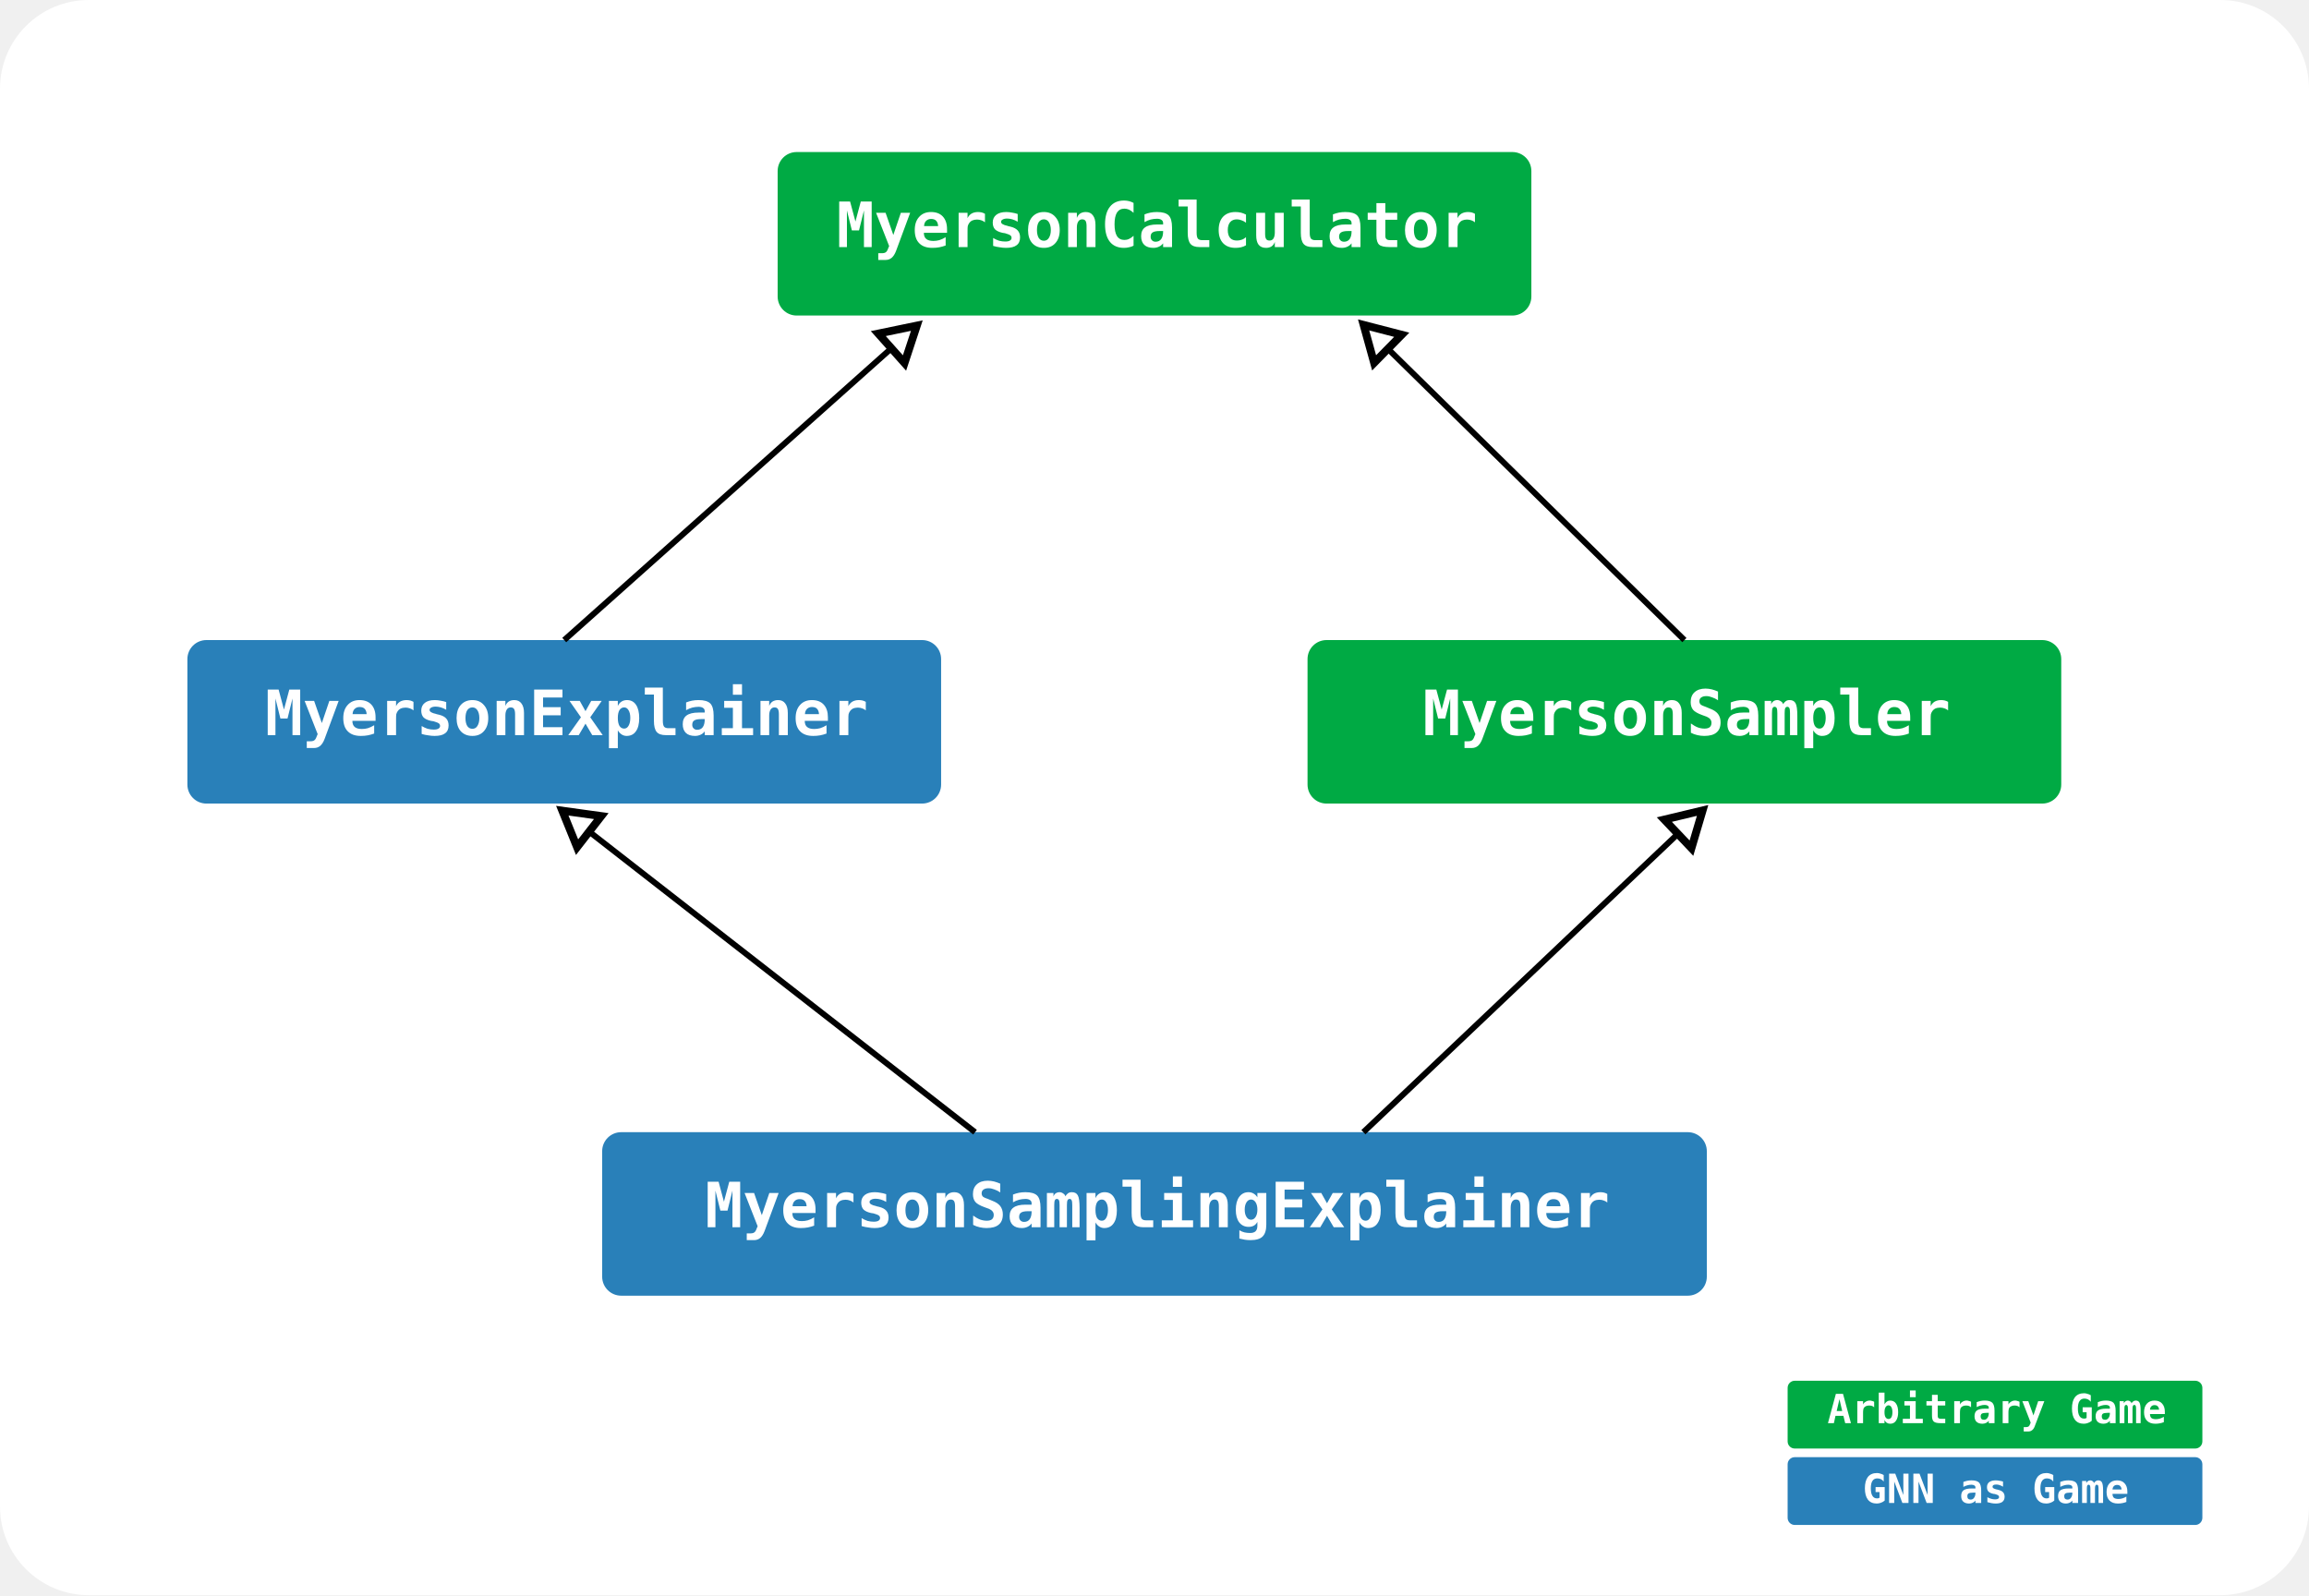
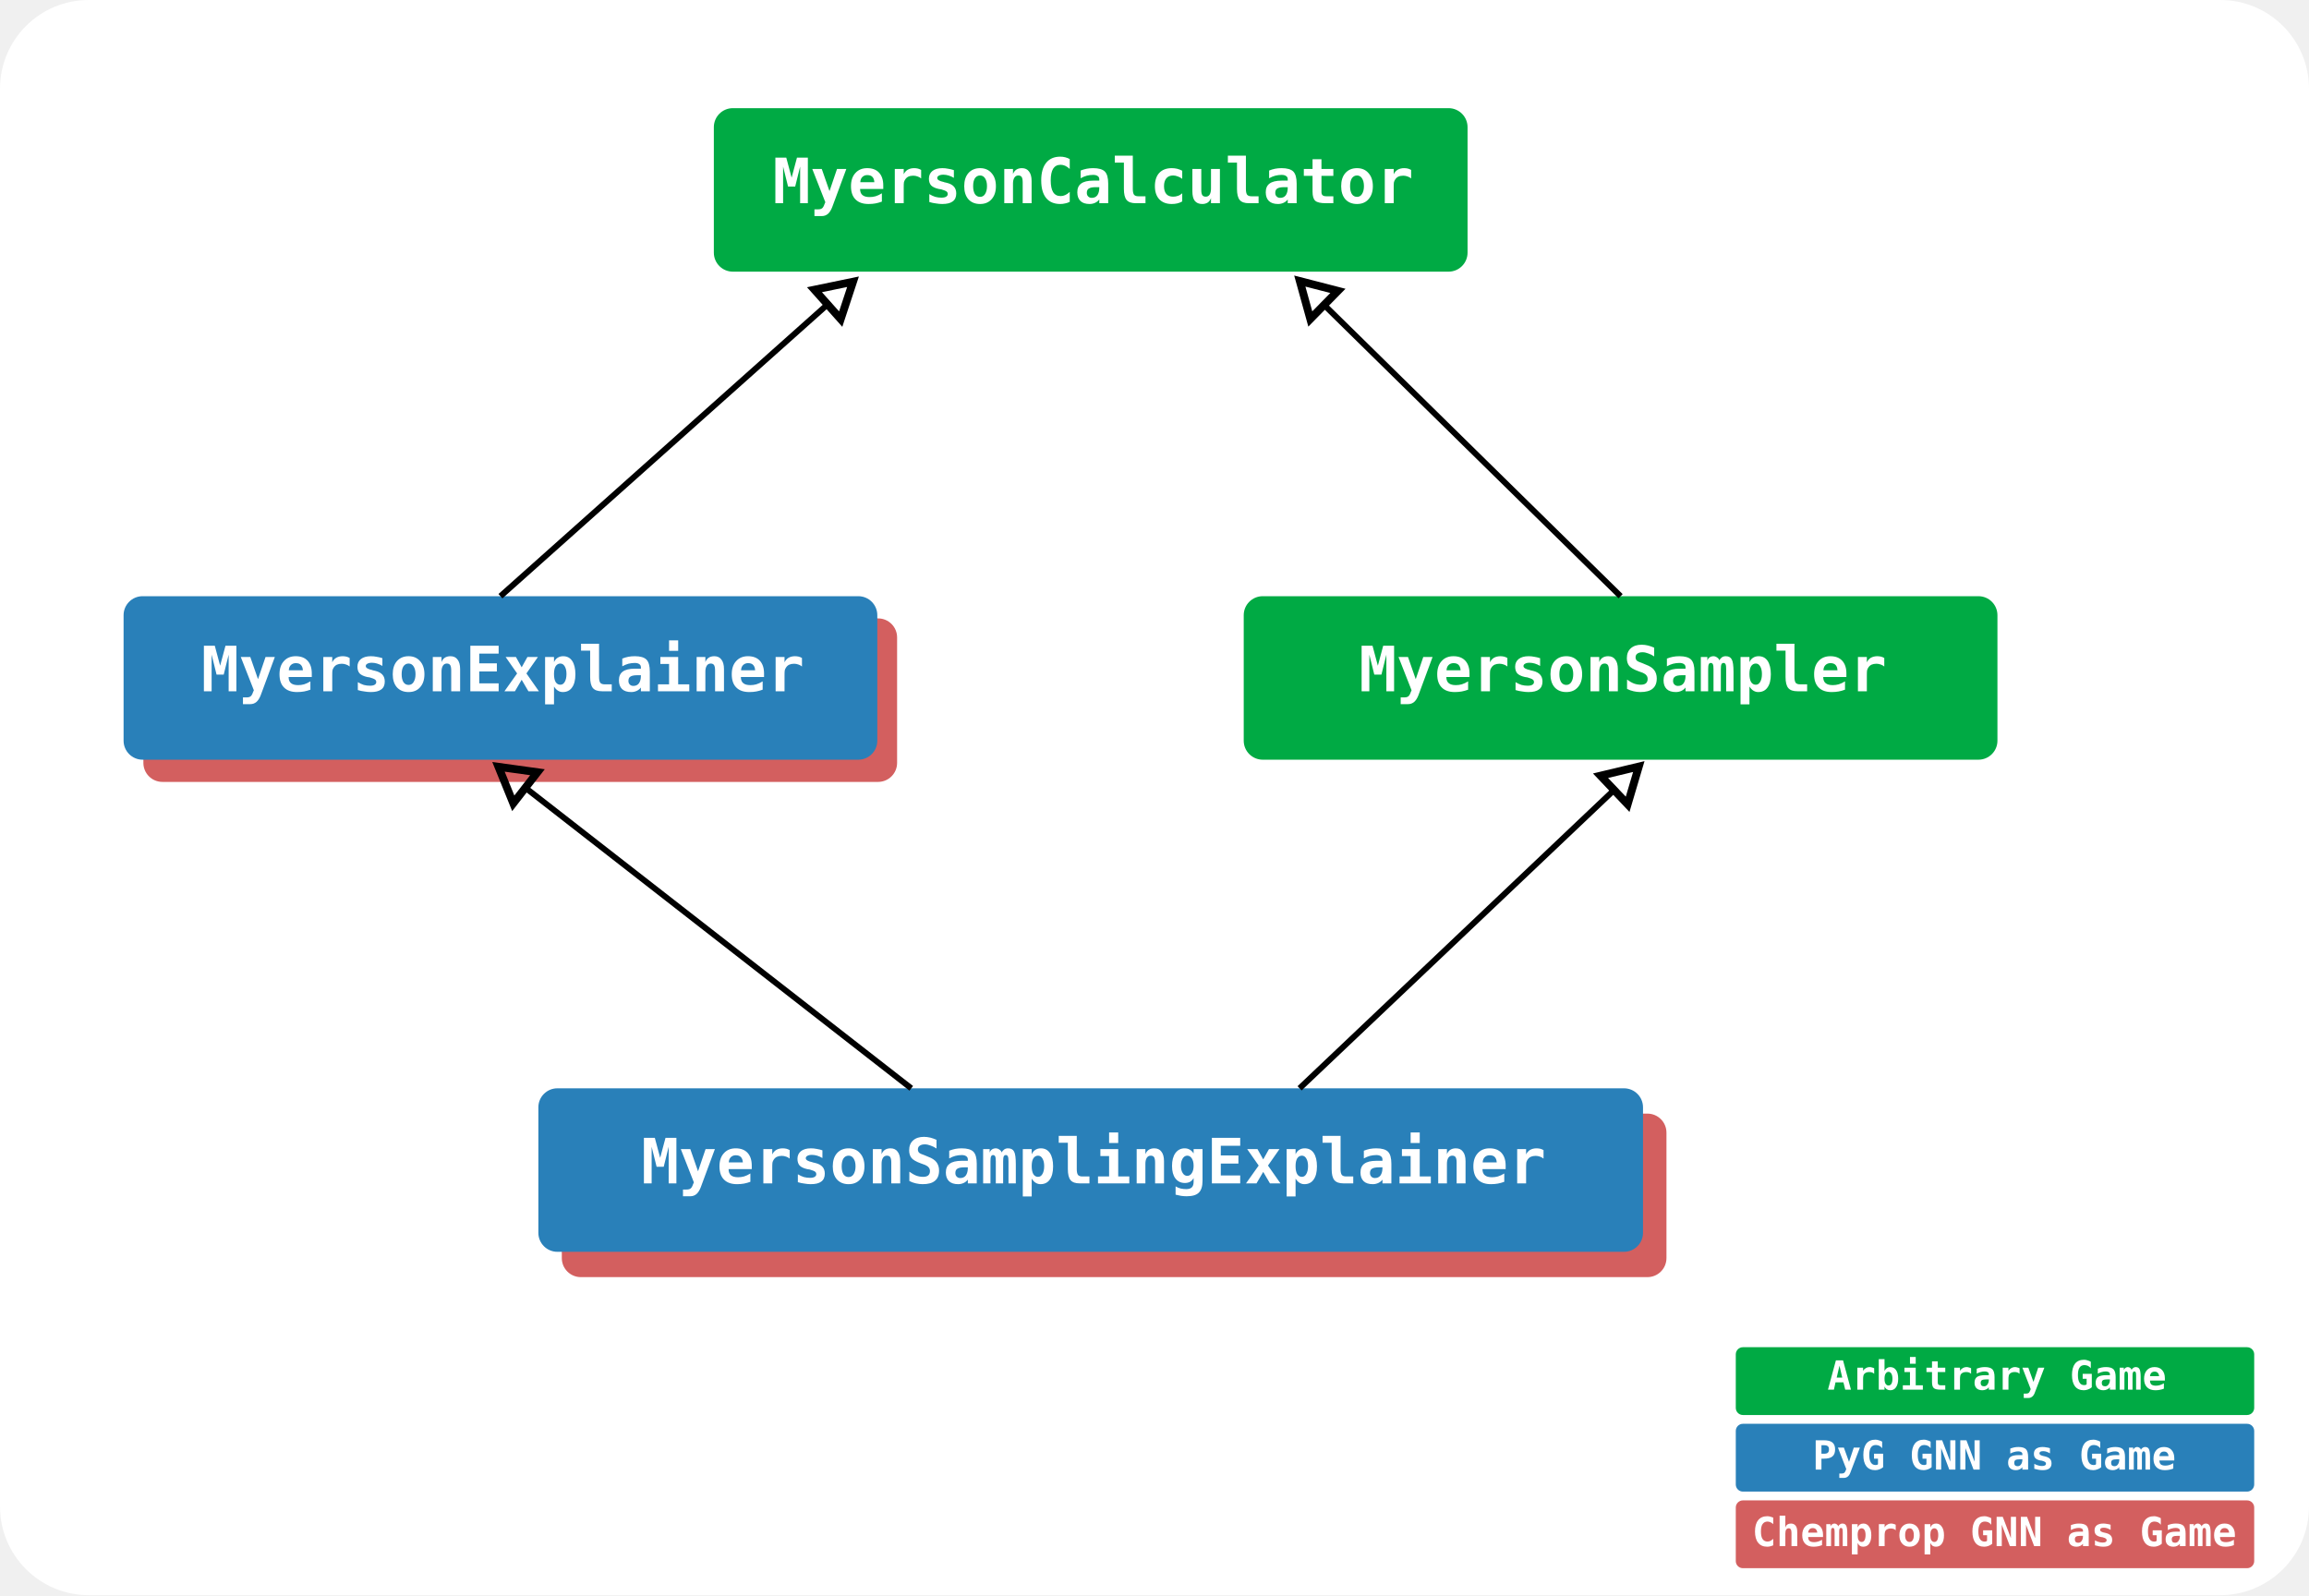
<svg xmlns="http://www.w3.org/2000/svg" width="182.164mm" height="125.847mm" viewBox="0 0 182.164 125.847" version="1.1" id="svg5" xml:space="preserve">
  <defs id="defs2">
    <marker style="overflow:visible" id="EmptyTriangleIn" refX="-1" refY="0" orient="auto-start-reverse" markerWidth="9" markerHeight="9" viewBox="0 0 5.824 6.733" preserveAspectRatio="xMidYMid">
      <path transform="scale(0.5)" style="fill:context-fill;fill-rule:evenodd;stroke:context-stroke;stroke-width:2" d="M 5.77,0 -2.88,5 V -5 Z" id="path153" />
    </marker>
    <marker style="overflow:visible" id="EmptyTriangleIn-3" refX="-1" refY="0" orient="auto-start-reverse" markerWidth="9" markerHeight="9" viewBox="0 0 5.824 6.733" preserveAspectRatio="xMidYMid">
      <path transform="scale(0.5)" style="fill:context-fill;fill-rule:evenodd;stroke:context-stroke;stroke-width:2" d="M 5.77,0 -2.88,5 V -5 Z" id="path153-6" />
    </marker>
    <marker style="overflow:visible" id="EmptyTriangleIn-2" refX="-1" refY="0" orient="auto-start-reverse" markerWidth="9" markerHeight="9" viewBox="0 0 5.824 6.733" preserveAspectRatio="xMidYMid">
      <path transform="scale(0.5)" style="fill:context-fill;fill-rule:evenodd;stroke:context-stroke;stroke-width:2" d="M 5.77,0 -2.88,5 V -5 Z" id="path153-1" />
    </marker>
    <marker style="overflow:visible" id="EmptyTriangleIn-4" refX="-1" refY="0" orient="auto-start-reverse" markerWidth="9" markerHeight="9" viewBox="0 0 5.824 6.733" preserveAspectRatio="xMidYMid">
      <path transform="scale(0.5)" style="fill:context-fill;fill-rule:evenodd;stroke:context-stroke;stroke-width:2" d="M 5.77,0 -2.88,5 V -5 Z" id="path153-7" />
    </marker>
  </defs>
  <g id="layer1" transform="translate(-13.91791)">
    <rect style="fill:#ffffff;stroke-width:1.046;stroke-linecap:round;stroke-linejoin:round;-inkscape-stroke:none;stop-color:#000000" id="rect788" width="182.164" height="125.847" x="13.918" y="0" rx="7" />
-     <rect style="fill:#00aa44;fill-opacity:1;stroke-width:1.046;stroke-linecap:round;stroke-linejoin:round;-inkscape-stroke:none;stop-color:#000000" id="rect1095" width="59.463" height="12.899" x="75.269" y="11.994" rx="1.5" />
-     <rect style="fill:#00aa44;fill-opacity:1;stroke-width:1.046;stroke-linecap:round;stroke-linejoin:round;-inkscape-stroke:none;stop-color:#000000" id="rect1095-8" width="59.463" height="12.899" x="117.073" y="50.496" rx="1.5" />
-     <rect style="fill:#2980b9;stroke-width:1.046;stroke-linecap:round;stroke-linejoin:round;-inkscape-stroke:none;stop-color:#000000;fill-opacity:1" id="rect1095-4" width="59.463" height="12.899" x="28.702" y="50.496" rx="1.5" />
-     <rect style="fill:#2980b9;fill-opacity:1;stroke-width:1.046;stroke-linecap:round;stroke-linejoin:round;-inkscape-stroke:none;stop-color:#000000" id="rect1095-7" width="87.149" height="12.899" x="61.425" y="89.32" rx="1.5" />
+     <rect style="fill:#d35f5f;fill-opacity:1;stroke-width:1.046;stroke-linecap:round;stroke-linejoin:round;-inkscape-stroke:none;stop-color:#000000" id="rect1095-7-5" width="87.149" height="12.899" x="58.241" y="87.856" rx="1.5" ry="1.5" />
+     <rect style="fill:#d35f5f;fill-opacity:1;stroke-width:1.046;stroke-linecap:round;stroke-linejoin:round;-inkscape-stroke:none;stop-color:#000000" id="rect1095-4-6" width="59.463" height="12.899" x="25.23" y="48.787" rx="1.5" ry="1.5" />
+     <rect style="fill:#00aa44;fill-opacity:1;stroke-width:1.046;stroke-linecap:round;stroke-linejoin:round;-inkscape-stroke:none;stop-color:#000000" id="rect1095" width="59.463" height="12.899" x="70.235" y="8.533" rx="1.5" ry="1.5" />
+     <rect style="fill:#00aa44;fill-opacity:1;stroke-width:1.046;stroke-linecap:round;stroke-linejoin:round;-inkscape-stroke:none;stop-color:#000000" id="rect1095-8" width="59.463" height="12.899" x="112.039" y="47.035" rx="1.5" ry="1.5" />
+     <rect style="fill:#2980b9;fill-opacity:1;stroke-width:1.046;stroke-linecap:round;stroke-linejoin:round;-inkscape-stroke:none;stop-color:#000000" id="rect1095-4" width="59.463" height="12.899" x="23.668" y="47.035" rx="1.5" ry="1.5" />
+     <rect style="fill:#2980b9;fill-opacity:1;stroke-width:1.046;stroke-linecap:round;stroke-linejoin:round;-inkscape-stroke:none;stop-color:#000000" id="rect1095-7" width="87.149" height="12.899" x="56.391" y="85.859" rx="1.5" ry="1.5" />
    <text xml:space="preserve" style="font-style:normal;font-variant:normal;font-weight:bold;font-stretch:normal;font-size:19.756px;line-height:normal;font-family:sans-serif;-inkscape-font-specification:'sans-serif Bold';text-decoration-color:#000000;text-orientation:upright;fill:#ff0000;stroke-width:1.046;stroke-linecap:round;stroke-linejoin:round;-inkscape-stroke:none;stop-color:#000000" x="60.721" y="122.072" id="text844">
      <tspan id="tspan842" style="font-style:normal;font-variant:normal;font-weight:bold;font-stretch:normal;font-family:sans-serif;-inkscape-font-specification:'sans-serif Bold';stroke-width:1.046" x="60.721" y="122.072" />
    </text>
-     <text xml:space="preserve" style="font-style:normal;font-variant:normal;font-weight:bold;font-stretch:normal;font-size:4.939px;line-height:normal;font-family:monospace;-inkscape-font-specification:'monospace Bold';text-decoration-color:#000000;text-orientation:upright;fill:#ffffff;stroke-width:1.046;stroke-linecap:round;stroke-linejoin:round;-inkscape-stroke:none;stop-color:#000000" x="126.171" y="57.994" id="text898-2">
-       <tspan id="tspan896-3" style="font-style:normal;font-variant:normal;font-weight:bold;font-stretch:normal;font-size:4.939px;font-family:monospace;-inkscape-font-specification:'monospace Bold';fill:#ffffff;stroke-width:1.046" x="126.171" y="57.994">MyersonSampler</tspan>
+     <text xml:space="preserve" style="font-style:normal;font-variant:normal;font-weight:bold;font-stretch:normal;font-size:4.939px;line-height:normal;font-family:monospace;-inkscape-font-specification:'monospace Bold';text-decoration-color:#000000;text-orientation:upright;fill:#ffffff;stroke-width:1.046;stroke-linecap:round;stroke-linejoin:round;-inkscape-stroke:none;stop-color:#000000" x="121.137" y="54.533" id="text898-2">
+       <tspan id="tspan896-3" style="font-style:normal;font-variant:normal;font-weight:bold;font-stretch:normal;font-size:4.939px;font-family:monospace;-inkscape-font-specification:'monospace Bold';fill:#ffffff;stroke-width:1.046" x="121.137" y="54.533">MyersonSampler</tspan>
    </text>
-     <text xml:space="preserve" style="font-style:normal;font-variant:normal;font-weight:bold;font-stretch:normal;font-size:4.939px;line-height:normal;font-family:monospace;-inkscape-font-specification:'monospace Bold';text-decoration-color:#000000;text-orientation:upright;fill:#ffffff;stroke-width:1.046;stroke-linecap:round;stroke-linejoin:round;-inkscape-stroke:none;stop-color:#000000" x="34.836" y="57.994" id="text1037">
-       <tspan id="tspan1035" style="fill:#ffffff;stroke-width:1.046" x="34.836" y="57.994">MyersonExplainer</tspan>
+     <text xml:space="preserve" style="font-style:normal;font-variant:normal;font-weight:bold;font-stretch:normal;font-size:4.939px;line-height:normal;font-family:monospace;-inkscape-font-specification:'monospace Bold';text-decoration-color:#000000;text-orientation:upright;fill:#ffffff;stroke-width:1.046;stroke-linecap:round;stroke-linejoin:round;-inkscape-stroke:none;stop-color:#000000" x="29.802" y="54.533" id="text1037">
+       <tspan id="tspan1035" style="fill:#ffffff;stroke-width:1.046" x="29.802" y="54.533">MyersonExplainer</tspan>
    </text>
-     <text xml:space="preserve" style="font-style:normal;font-variant:normal;font-weight:bold;font-stretch:normal;font-size:4.939px;line-height:normal;font-family:monospace;-inkscape-font-specification:'monospace Bold';text-decoration-color:#000000;text-orientation:upright;fill:#ffffff;stroke-width:1.046;stroke-linecap:round;stroke-linejoin:round;-inkscape-stroke:none;stop-color:#000000" x="69.547" y="96.818" id="text1041">
-       <tspan id="tspan1039" style="fill:#ffffff;stroke-width:1.046" x="69.547" y="96.818">MyersonSamplingExplainer</tspan>
+     <text xml:space="preserve" style="font-style:normal;font-variant:normal;font-weight:bold;font-stretch:normal;font-size:4.939px;line-height:normal;font-family:monospace;-inkscape-font-specification:'monospace Bold';text-decoration-color:#000000;text-orientation:upright;fill:#ffffff;stroke-width:1.046;stroke-linecap:round;stroke-linejoin:round;-inkscape-stroke:none;stop-color:#000000" x="64.514" y="93.357" id="text1041">
+       <tspan id="tspan1039" style="fill:#ffffff;stroke-width:1.046" x="64.514" y="93.357">MyersonSamplingExplainer</tspan>
    </text>
-     <text xml:space="preserve" style="font-style:normal;font-variant:normal;font-weight:bold;font-stretch:normal;font-size:4.939px;line-height:normal;font-family:monospace;-inkscape-font-specification:'monospace Bold';text-decoration-color:#000000;text-orientation:upright;fill:#ffffff;stroke-width:1.046;stroke-linecap:round;stroke-linejoin:round;-inkscape-stroke:none;stop-color:#000000" x="79.921" y="19.491" id="text898">
-       <tspan id="tspan896" style="font-style:normal;font-variant:normal;font-weight:bold;font-stretch:normal;font-size:4.939px;font-family:monospace;-inkscape-font-specification:'monospace Bold';fill:#ffffff;stroke-width:1.046" x="79.921" y="19.491">MyersonCalculator</tspan>
+     <text xml:space="preserve" style="font-style:normal;font-variant:normal;font-weight:bold;font-stretch:normal;font-size:4.939px;line-height:normal;font-family:monospace;-inkscape-font-specification:'monospace Bold';text-decoration-color:#000000;text-orientation:upright;fill:#ffffff;stroke-width:1.046;stroke-linecap:round;stroke-linejoin:round;-inkscape-stroke:none;stop-color:#000000" x="74.887" y="16.03" id="text898">
+       <tspan id="tspan896" style="font-style:normal;font-variant:normal;font-weight:bold;font-stretch:normal;font-size:4.939px;font-family:monospace;-inkscape-font-specification:'monospace Bold';fill:#ffffff;stroke-width:1.046" x="74.887" y="16.03">MyersonCalculator</tspan>
    </text>
-     <path style="fill:none;stroke:#000000;stroke-width:0.465;stroke-linecap:butt;stroke-linejoin:miter;stroke-dasharray:none;stroke-opacity:1;marker-start:url(#EmptyTriangleIn)" d="M 60.184,65.441 90.842,89.32" id="path1251" />
-     <path style="fill:none;stroke:#000000;stroke-width:0.465;stroke-linecap:butt;stroke-linejoin:miter;stroke-dasharray:none;stroke-opacity:1;marker-start:url(#EmptyTriangleIn-3)" d="M 84.447,27.295 58.433,50.496" id="path1251-3" />
-     <path style="fill:none;stroke:#000000;stroke-width:0.465;stroke-linecap:butt;stroke-linejoin:miter;stroke-dasharray:none;stroke-opacity:1;marker-start:url(#EmptyTriangleIn-2)" d="m 123.22,27.326 23.585,23.171" id="path1251-6" />
-     <path style="fill:none;stroke:#000000;stroke-width:0.465;stroke-linecap:butt;stroke-linejoin:miter;stroke-dasharray:none;stroke-opacity:1;marker-start:url(#EmptyTriangleIn-4)" d="M 146.49,65.598 121.48,89.32" id="path1251-9" />
-     <g id="g4842" transform="translate(87.93552,-9.209604)">
-       <rect style="fill:#00aa44;fill-opacity:1;stroke-width:1.046;stroke-linecap:round;stroke-linejoin:round;-inkscape-stroke:none;stop-color:#000000" id="rect1095-7-3" width="32.72" height="5.349" x="67.014" y="118.139" rx="0.563" />
-       <text xml:space="preserve" style="font-style:normal;font-variant:normal;font-weight:bold;font-stretch:normal;font-size:3.175px;line-height:normal;font-family:monospace;-inkscape-font-specification:'monospace Bold';text-decoration-color:#000000;text-orientation:upright;fill:#ffffff;stroke-width:1.046;stroke-linecap:round;stroke-linejoin:round;-inkscape-stroke:none;stop-color:#000000" x="70.149" y="121.487" id="text1041-5">
-         <tspan id="tspan1039-2" style="font-size:3.175px;fill:#ffffff;stroke-width:1.046" x="70.149" y="121.487">Arbitrary Game</tspan>
-       </text>
-     </g>
-     <g id="g4837" transform="translate(27.6264,-8.265748)">
-       <rect style="fill:#2980b9;fill-opacity:1;stroke-width:1.046;stroke-linecap:round;stroke-linejoin:round;-inkscape-stroke:none;stop-color:#000000" id="rect1095-7-3-2" width="32.72" height="5.349" x="127.323" y="123.224" rx="0.563" />
-       <text xml:space="preserve" style="font-style:normal;font-variant:normal;font-weight:bold;font-stretch:normal;font-size:3.175px;line-height:normal;font-family:monospace;-inkscape-font-specification:'monospace Bold';text-decoration-color:#000000;text-orientation:upright;fill:#ffffff;stroke-width:1.046;stroke-linecap:round;stroke-linejoin:round;-inkscape-stroke:none;stop-color:#000000" x="133.23" y="126.836" id="text1041-5-9">
-         <tspan id="tspan1039-2-0" style="font-size:3.175px;fill:#ffffff;stroke-width:1.046" x="133.23" y="126.836">GNN as Game</tspan>
-       </text>
-     </g>
+     <path style="fill:none;stroke:#000000;stroke-width:0.465;stroke-linecap:butt;stroke-linejoin:miter;stroke-dasharray:none;stroke-opacity:1;marker-start:url(#EmptyTriangleIn)" d="M 55.15,61.98 85.808,85.859" id="path1251" />
+     <path style="fill:none;stroke:#000000;stroke-width:0.465;stroke-linecap:butt;stroke-linejoin:miter;stroke-dasharray:none;stroke-opacity:1;marker-start:url(#EmptyTriangleIn-3)" d="M 79.413,23.834 53.399,47.035" id="path1251-3" />
+     <path style="fill:none;stroke:#000000;stroke-width:0.465;stroke-linecap:butt;stroke-linejoin:miter;stroke-dasharray:none;stroke-opacity:1;marker-start:url(#EmptyTriangleIn-2)" d="m 118.186,23.865 23.585,23.171" id="path1251-6" />
+     <path style="fill:none;stroke:#000000;stroke-width:0.465;stroke-linecap:butt;stroke-linejoin:miter;stroke-dasharray:none;stroke-opacity:1;marker-start:url(#EmptyTriangleIn-4)" d="M 141.456,62.137 116.446,85.859" id="path1251-9" />
+     <rect style="fill:#00aa44;fill-opacity:1;stroke-width:1.169;stroke-linecap:round;stroke-linejoin:round;-inkscape-stroke:none;stop-color:#000000" id="rect1095-7-3" width="40.9" height="5.349" x="150.859" y="106.284" rx="0.563" ry="0.563" />
+     <text xml:space="preserve" style="font-style:normal;font-variant:normal;font-weight:bold;font-stretch:normal;font-size:3.175px;line-height:normal;font-family:monospace;-inkscape-font-specification:'monospace Bold';text-decoration-color:#000000;text-orientation:upright;fill:#ffffff;stroke-width:1.046;stroke-linecap:round;stroke-linejoin:round;-inkscape-stroke:none;stop-color:#000000" x="158.085" y="109.632" id="text1041-5">
+       <tspan id="tspan1039-2" style="font-size:3.175px;fill:#ffffff;stroke-width:1.046" x="158.085" y="109.632">Arbitrary Game</tspan>
+     </text>
+     <rect style="fill:#2980b9;fill-opacity:1;stroke-width:1.169;stroke-linecap:round;stroke-linejoin:round;-inkscape-stroke:none;stop-color:#000000" id="rect1095-7-3-2" width="40.9" height="5.349" x="150.859" y="112.326" rx="0.563" ry="0.563" />
+     <text xml:space="preserve" style="font-style:normal;font-variant:normal;font-weight:bold;font-stretch:normal;font-size:3.175px;line-height:normal;font-family:monospace;-inkscape-font-specification:'monospace Bold';text-decoration-color:#000000;text-orientation:upright;fill:#ffffff;stroke-width:1.046;stroke-linecap:round;stroke-linejoin:round;-inkscape-stroke:none;stop-color:#000000" x="156.913" y="115.938" id="text1041-5-9">
+       <tspan id="tspan1039-2-0" style="font-size:3.175px;fill:#ffffff;stroke-width:1.046" x="156.913" y="115.938">PyG GNN as Game</tspan>
+     </text>
+     <rect style="fill:#d35f5f;fill-opacity:1;stroke-width:1.169;stroke-linecap:round;stroke-linejoin:round;-inkscape-stroke:none;stop-color:#000000" id="rect1095-7-3-2-2" width="40.9" height="5.349" x="150.859" y="118.369" rx="0.563" ry="0.563" />
+     <text xml:space="preserve" style="font-style:normal;font-variant:normal;font-weight:bold;font-stretch:normal;font-size:3.175px;line-height:normal;font-family:monospace;-inkscape-font-specification:'monospace Bold';text-decoration-color:#000000;text-orientation:upright;fill:#ffffff;stroke-width:1.046;stroke-linecap:round;stroke-linejoin:round;-inkscape-stroke:none;stop-color:#000000" x="152.142" y="121.98" id="text1041-5-9-7">
+       <tspan id="tspan1039-2-0-0" style="font-size:3.175px;fill:#ffffff;stroke-width:1.046" x="152.142" y="121.98">Chemprop GNN as Game</tspan>
+     </text>
  </g>
</svg>
